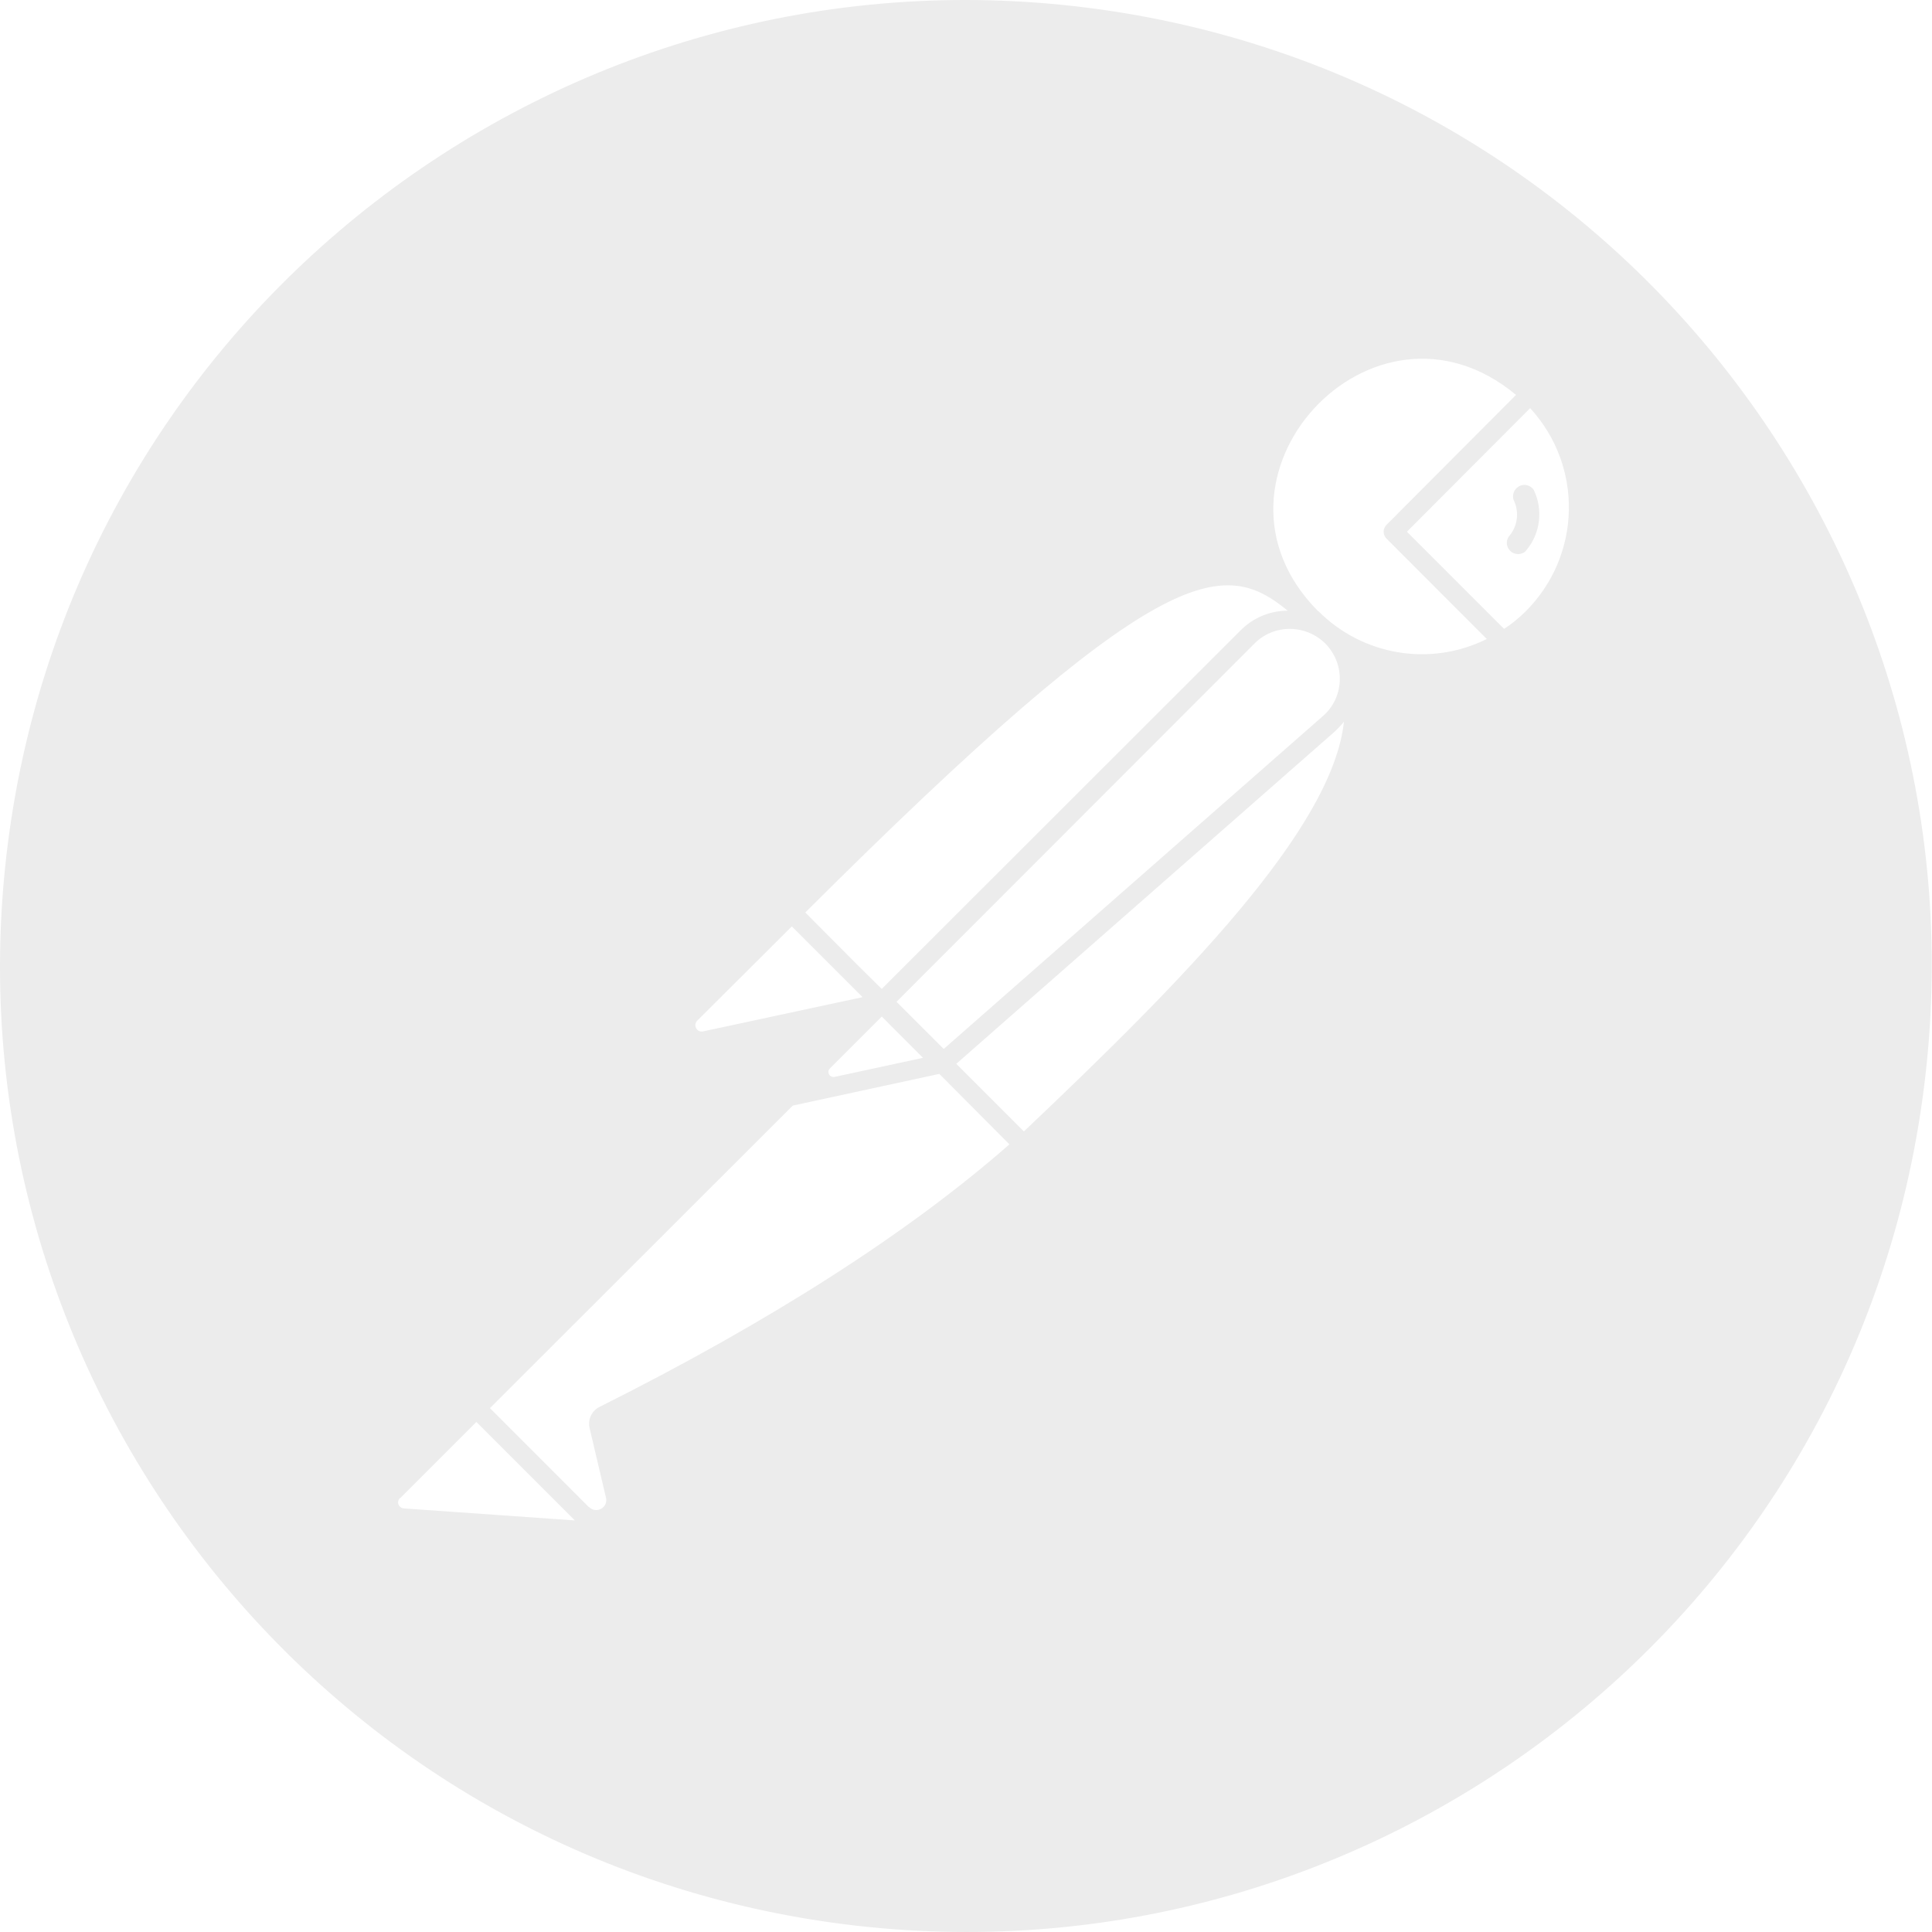
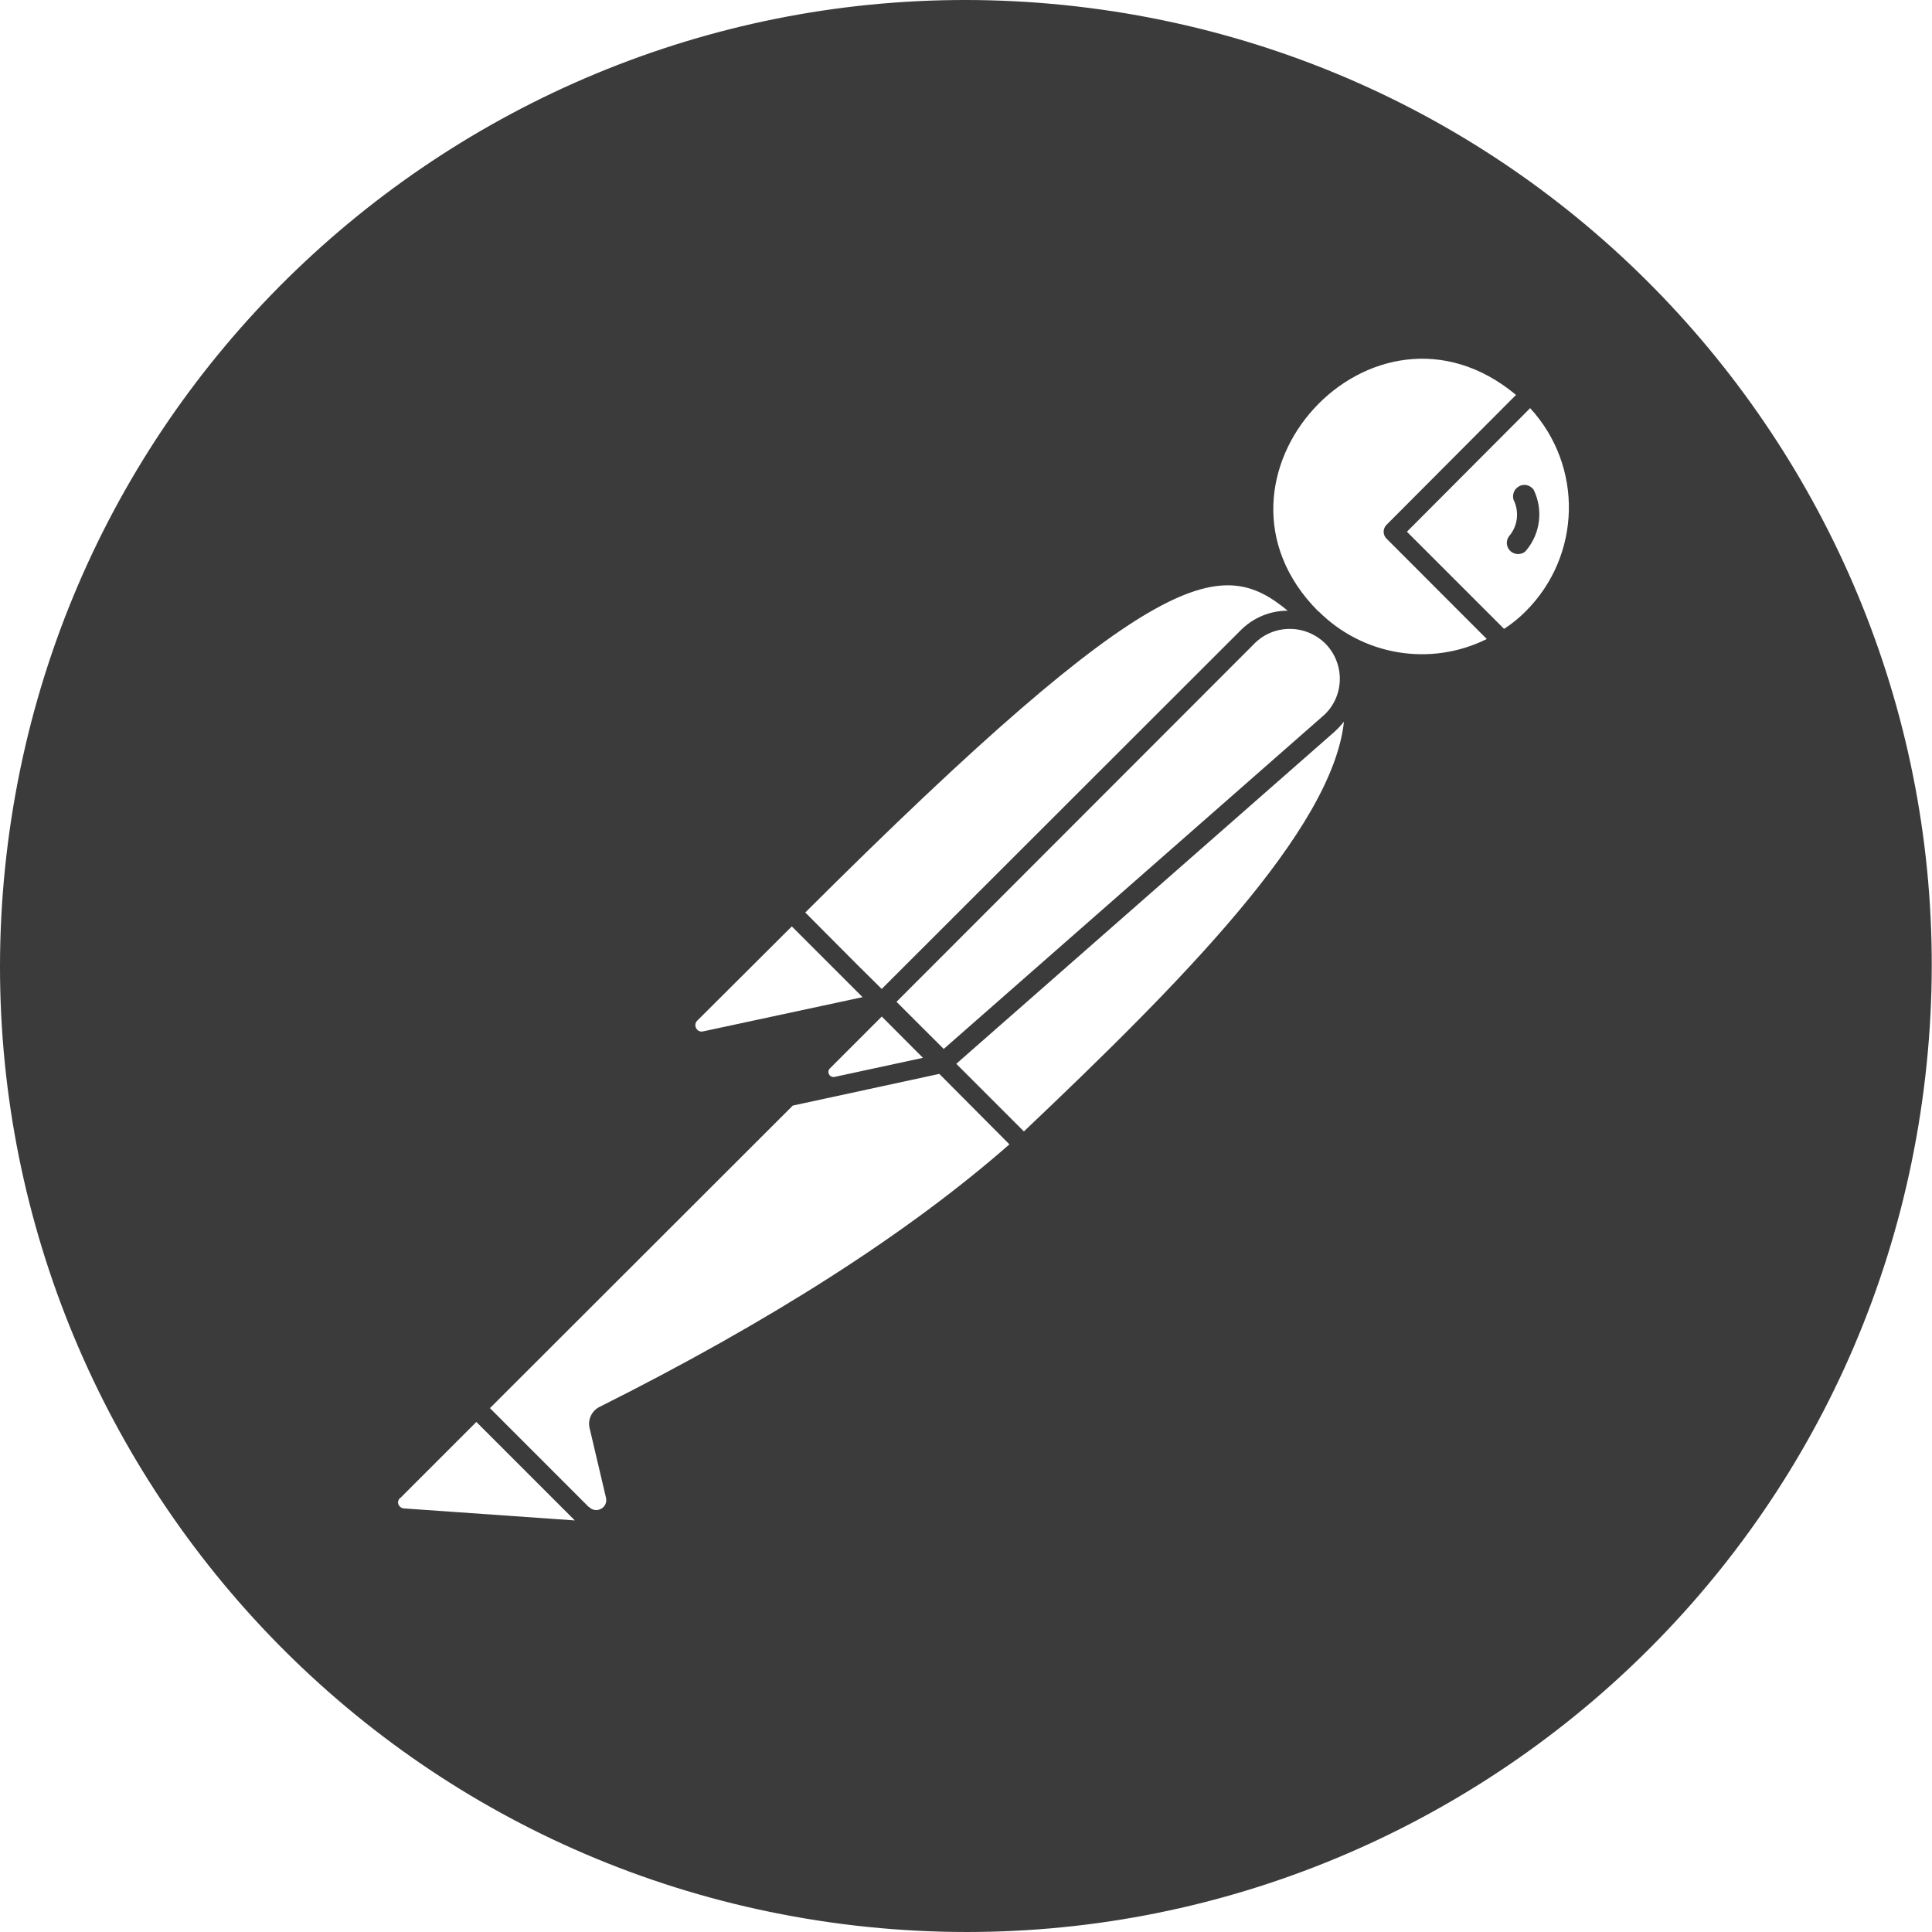
- <svg xmlns="http://www.w3.org/2000/svg" fill="#ececec" width="800px" height="800px" viewBox="0 0 32 32">
+ <svg xmlns="http://www.w3.org/2000/svg" fill="#3b3b3b" width="800px" height="800px" viewBox="0 0 32 32">
  <path d="M18.036 0.131c-8.765-1.12-16.781 5.067-17.905 13.833-1.12 8.765 5.067 16.781 13.833 17.905 8.765 1.12 16.781-5.067 17.9-13.833 1.125-8.765-5.061-16.781-13.828-17.905zM21.328 10.115c-0.297 0-0.579 0.12-0.787 0.333l-5.937 5.932-0.411-0.407-0.855-0.859c5.849-5.833 6.907-5.891 7.989-5zM14.849 16.593l5.916-5.921c0.328-0.344 0.875-0.339 1.204 0.005 0.323 0.349 0.291 0.896-0.073 1.197l-6.265 5.5zM15.287 17.521l-1.469 0.317c-0.031 0.005-0.072-0.011-0.088-0.047-0.016-0.032-0.011-0.068 0.016-0.095l0.859-0.859zM11.547 16.907l1.568-1.563 1.172 1.172-2.641 0.567c-0.047 0.011-0.093-0.009-0.115-0.052-0.025-0.041-0.015-0.093 0.016-0.124zM6.688 24.984c-0.057-0.005-0.1-0.057-0.095-0.109 0.005-0.025 0.016-0.047 0.032-0.063h0.005l1.26-1.26 1.631 1.631zM9.921 23.307c-0.124 0.068-0.187 0.209-0.156 0.344l0.271 1.152c0.043 0.167-0.161 0.28-0.281 0.156h-0.005l-1.635-1.636 5.016-5.011 2.427-0.525 1.161 1.167c-1.672 1.468-3.959 2.932-6.797 4.353zM16.959 18.74l-1.12-1.12 6.265-5.5c0.057-0.052 0.109-0.109 0.156-0.167-0.192 1.792-2.703 4.323-5.301 6.787zM21.839 10.125h-0.005c-2.183-2.193 0.901-5.563 3.276-3.584l-2.145 2.152c-0.063 0.061-0.063 0.167 0 0.228l1.661 1.663c-0.932 0.463-2.052 0.276-2.787-0.459zM25.271 10.125c-0.109 0.109-0.229 0.208-0.359 0.291l-1.609-1.609 2.041-2.047c0.885 0.964 0.849 2.443-0.073 3.365zM25.14 8.068c-0.067 0.047-0.093 0.129-0.072 0.208 0.099 0.197 0.072 0.432-0.068 0.599-0.068 0.084-0.052 0.199 0.031 0.265 0.032 0.021 0.068 0.037 0.109 0.037 0.057 0 0.111-0.021 0.141-0.063 0.235-0.281 0.281-0.677 0.12-1.005-0.063-0.083-0.177-0.104-0.261-0.041z" />
</svg>
